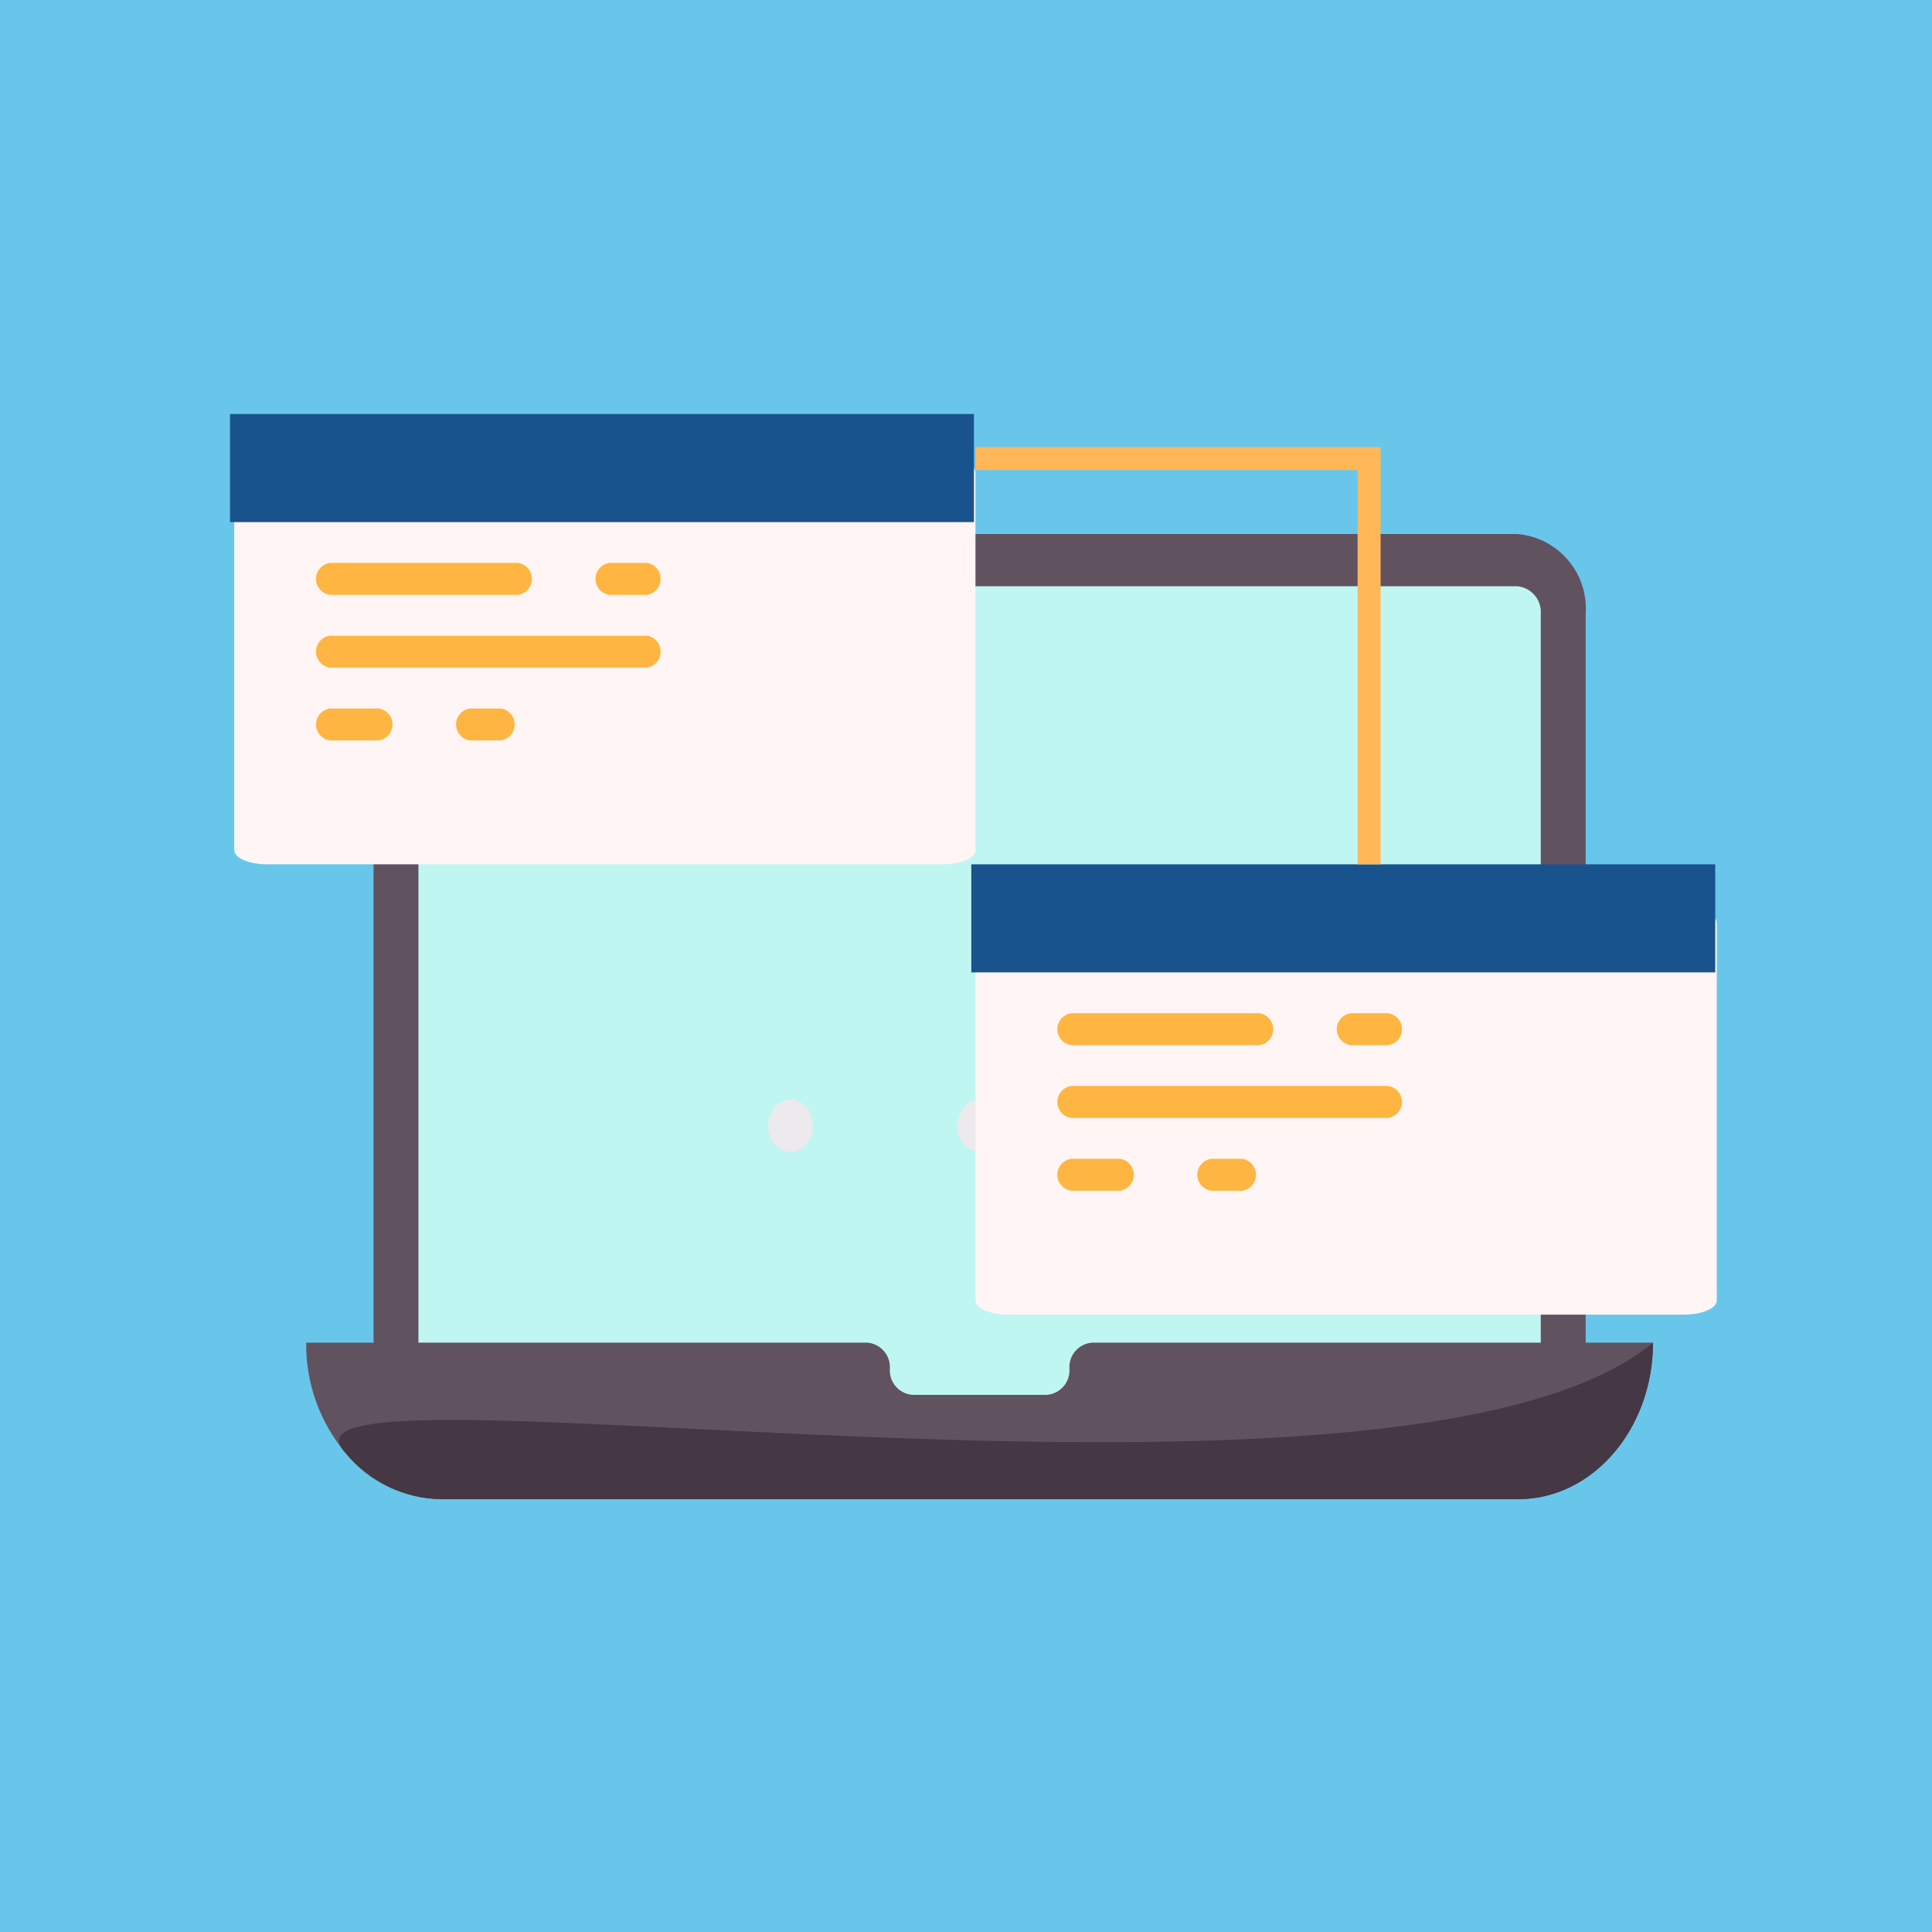
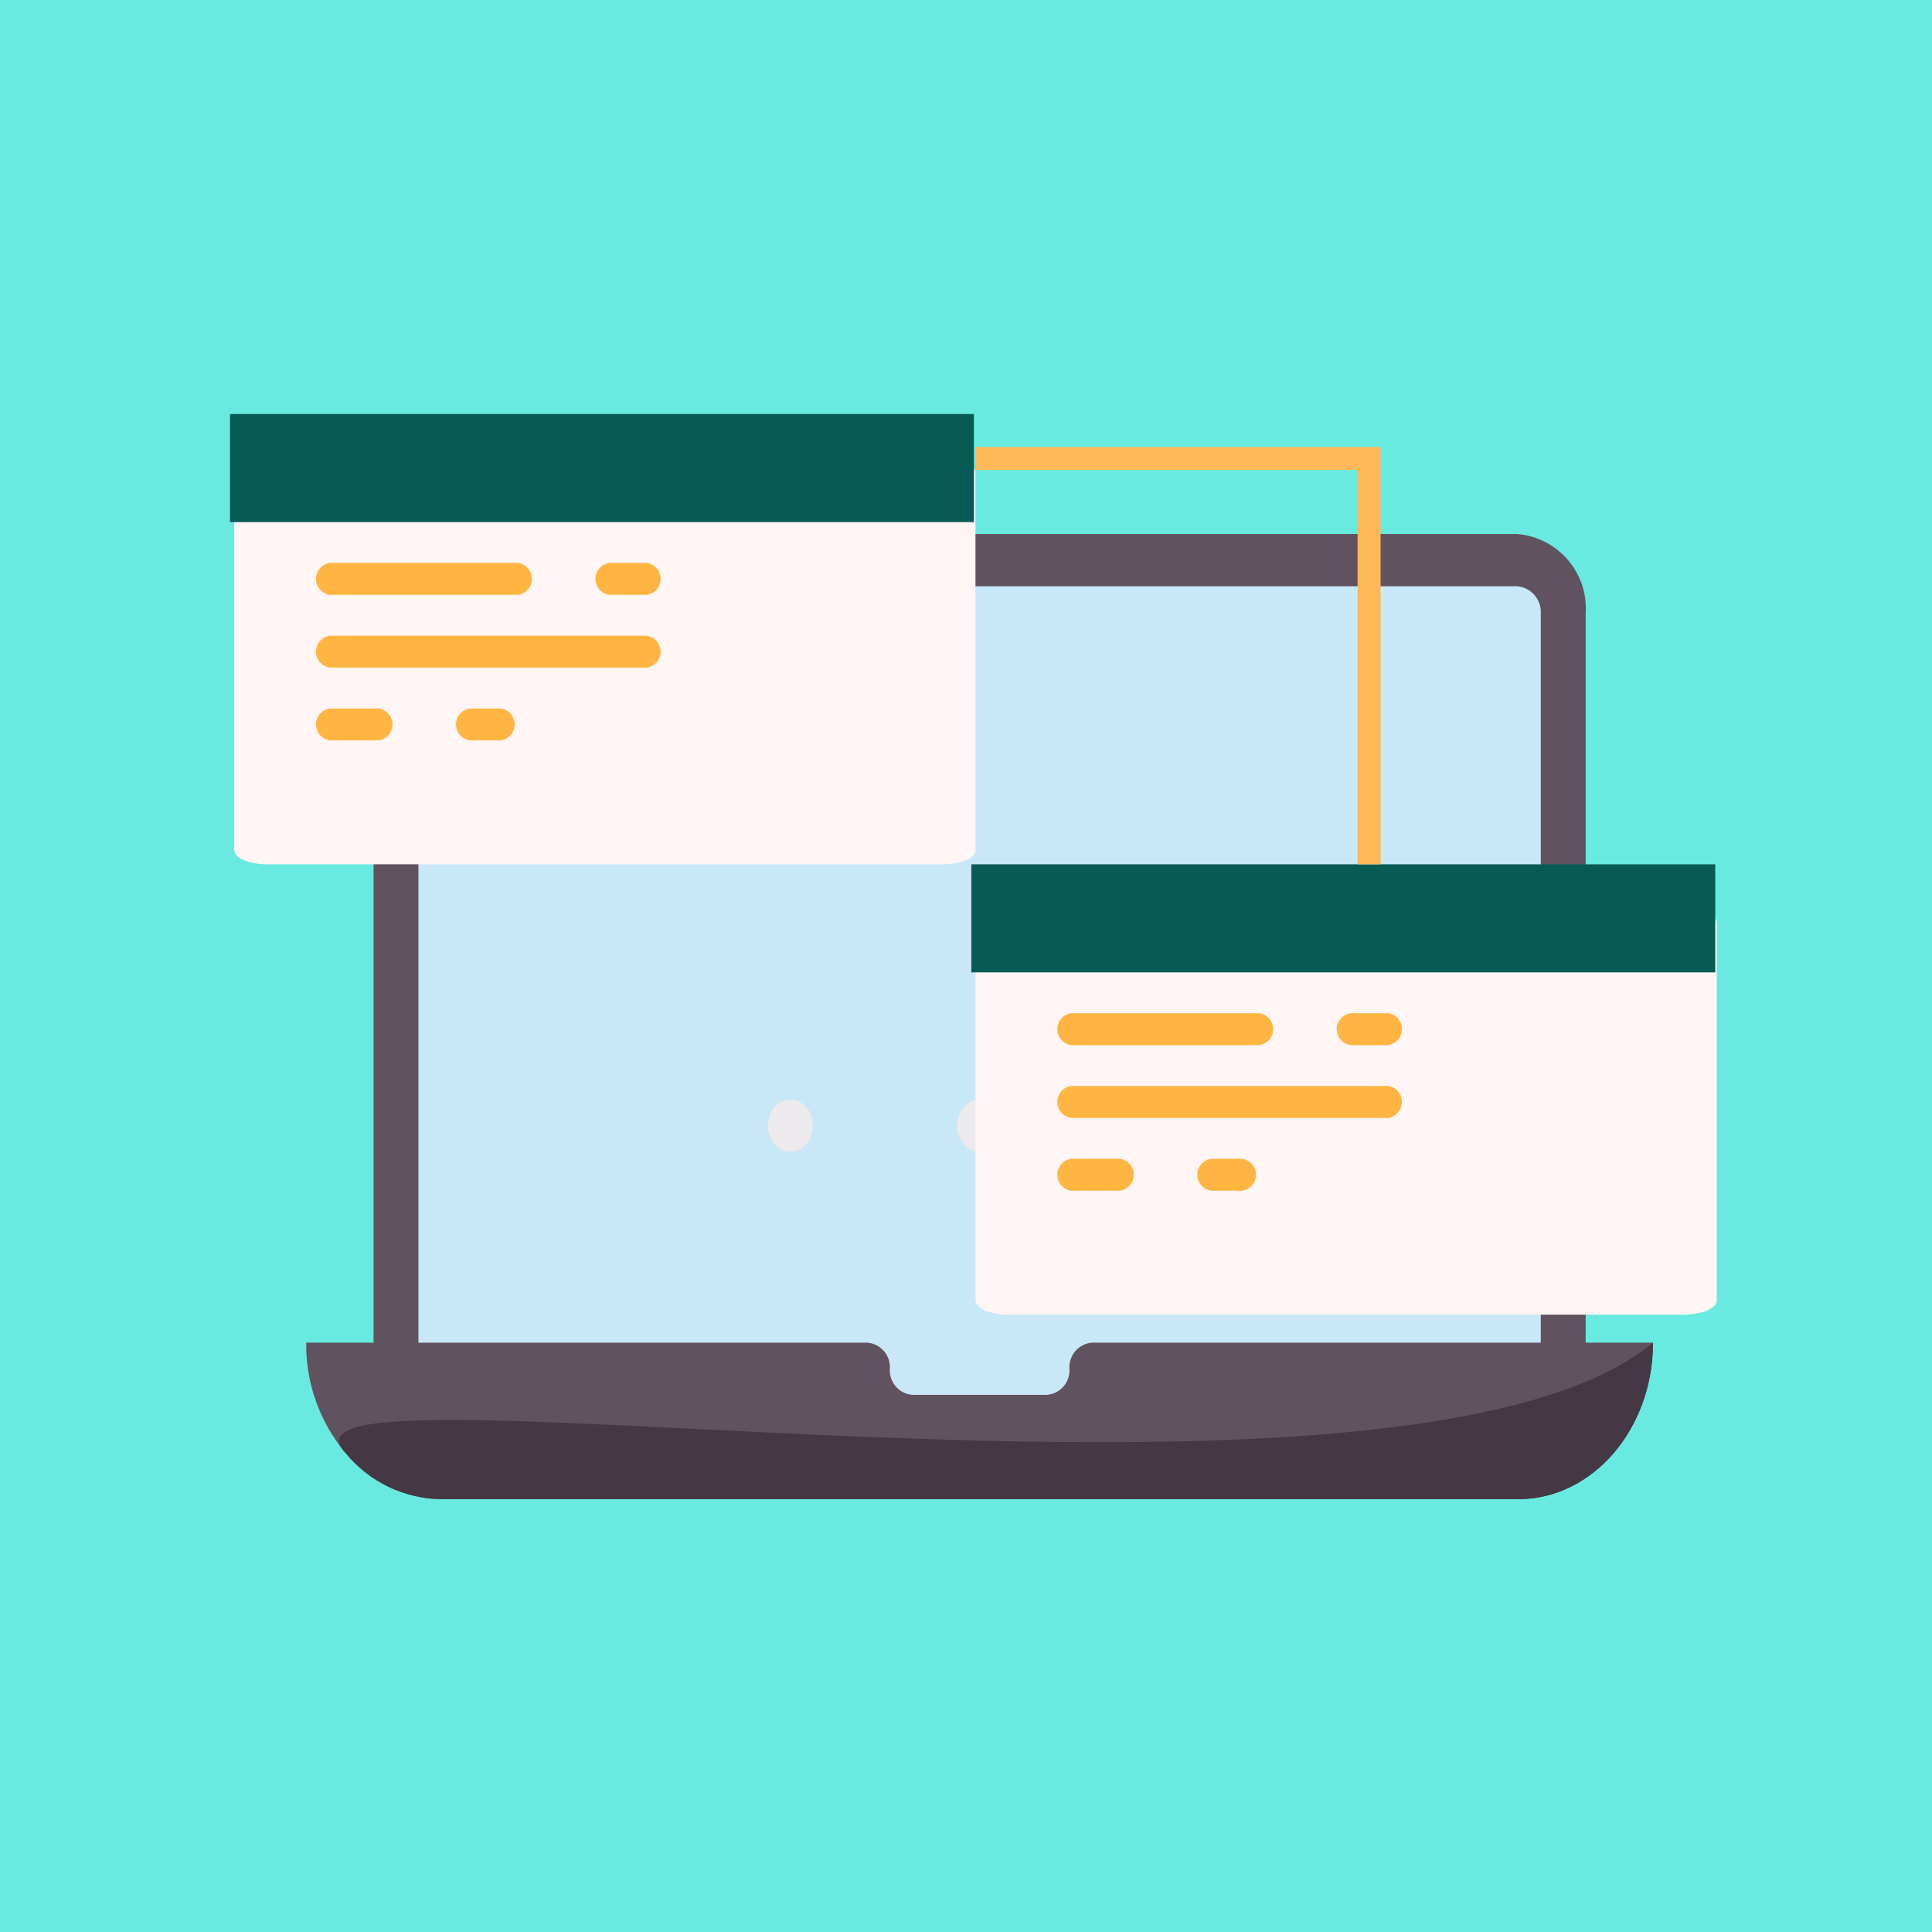
<svg xmlns="http://www.w3.org/2000/svg" width="84" height="84" viewBox="0 0 84 84">
-   <g id="img8" transform="translate(-393.422 -1063.449)">
-     <rect id="Rectangle_458905" data-name="Rectangle 458905" width="84" height="84" transform="translate(393.422 1063.449)" fill="#68c6ea" />
-     <g id="Group_1188907" data-name="Group 1188907" transform="translate(-466.474 -2298.145)">
-       <g id="Group_1188821" data-name="Group 1188821" transform="translate(877.113 3385.945)">
-         <path id="Path_1032206" data-name="Path 1032206" d="M6,63.429V28.336A2.189,2.189,0,0,1,8.01,26H54.738a2.189,2.189,0,0,1,2.01,2.336V63.429Z" transform="translate(-6 -26)" fill="#c0f6f2" />
+   <g id="Grupo_1212404" data-name="Grupo 1212404" transform="translate(-393.422 -1063.449)">
+     <rect id="Rectángulo_458905" data-name="Rectángulo 458905" width="84" height="84" transform="translate(393.422 1063.449)" fill="#68eae0" />
+     <g id="Grupo_1188907" data-name="Grupo 1188907" transform="translate(-466.474 -2298.145)">
+       <g id="Grupo_1188821" data-name="Grupo 1188821" transform="translate(877.113 3385.945)">
+         <path id="Trazado_1032206" data-name="Trazado 1032206" d="M6,63.429V28.336A2.189,2.189,0,0,1,8.01,26H54.738a2.189,2.189,0,0,1,2.01,2.336V63.429Z" transform="translate(-6 -26)" fill="#c9e8f7" />
      </g>
-       <g id="Group_1188823" data-name="Group 1188823" transform="translate(876.137 3384.811)">
-         <path id="Path_1032208" data-name="Path 1032208" d="M6.952,63.563V28.471a1.126,1.126,0,0,1,1.034-1.2H54.714a1.126,1.126,0,0,1,1.035,1.2V63.563a.987.987,0,1,0,1.952,0V28.471A3.252,3.252,0,0,0,54.714,25H7.986A3.252,3.252,0,0,0,5,28.471V63.563A1.064,1.064,0,0,0,5.976,64.7a1.064,1.064,0,0,0,.976-1.134Z" transform="translate(-5 -25)" fill="#615260" fill-rule="evenodd" />
+       <g id="Grupo_1188823" data-name="Grupo 1188823" transform="translate(876.137 3384.811)">
+         <path id="Trazado_1032208" data-name="Trazado 1032208" d="M6.952,63.563V28.471a1.126,1.126,0,0,1,1.034-1.2H54.714a1.126,1.126,0,0,1,1.035,1.2V63.563a.987.987,0,1,0,1.952,0V28.471A3.252,3.252,0,0,0,54.714,25H7.986A3.252,3.252,0,0,0,5,28.471V63.563A1.064,1.064,0,0,0,5.976,64.7a1.064,1.064,0,0,0,.976-1.134Z" transform="translate(-5 -25)" fill="#615260" fill-rule="evenodd" />
      </g>
-       <g id="Group_1188824" data-name="Group 1188824" transform="translate(873.209 3419.971)">
-         <path id="Path_1032209" data-name="Path 1032209" d="M60.556,56c0,3.754-2.625,6.805-5.856,6.805H7.856a5.43,5.43,0,0,1-4.138-2A7.327,7.327,0,0,1,2,56H26.4a1.067,1.067,0,0,1,.976,1.134,1.067,1.067,0,0,0,.976,1.134h5.856a1.067,1.067,0,0,0,.976-1.134A1.067,1.067,0,0,1,36.158,56Z" transform="translate(-2 -56)" fill="#615260" />
+       <g id="Grupo_1188824" data-name="Grupo 1188824" transform="translate(873.209 3419.971)">
+         <path id="Trazado_1032209" data-name="Trazado 1032209" d="M60.556,56c0,3.754-2.625,6.805-5.856,6.805H7.856a5.43,5.43,0,0,1-4.138-2A7.327,7.327,0,0,1,2,56H26.4a1.067,1.067,0,0,1,.976,1.134,1.067,1.067,0,0,0,.976,1.134h5.856a1.067,1.067,0,0,0,.976-1.134A1.067,1.067,0,0,1,36.158,56Z" transform="translate(-2 -56)" fill="#615260" />
      </g>
-       <g id="Group_1188825" data-name="Group 1188825" transform="translate(874.633 3419.971)">
-         <path id="Path_1032210" data-name="Path 1032210" d="M60.592,56c0,3.754-2.625,6.805-5.856,6.805H7.891a5.508,5.508,0,0,1-4.138-2C-.826,56.1,49.484,65.212,60.592,56Z" transform="translate(-3.459 -56)" fill="#453744" />
+       <g id="Grupo_1188825" data-name="Grupo 1188825" transform="translate(874.633 3419.971)">
+         <path id="Trazado_1032210" data-name="Trazado 1032210" d="M60.592,56c0,3.754-2.625,6.805-5.856,6.805H7.891a5.508,5.508,0,0,1-4.138-2C-.826,56.1,49.484,65.212,60.592,56Z" transform="translate(-3.459 -56)" fill="#453744" />
      </g>
-       <g id="Group_1188826" data-name="Group 1188826" transform="translate(893.287 3409.403)">
-         <ellipse id="Ellipse_13692" data-name="Ellipse 13692" cx="0.976" cy="1.134" rx="0.976" ry="1.134" fill="#eceaec" />
+       <g id="Grupo_1188826" data-name="Grupo 1188826" transform="translate(893.287 3409.403)">
+         <ellipse id="Elipse_13692" data-name="Elipse 13692" cx="0.976" cy="1.134" rx="0.976" ry="1.134" fill="#eceaec" />
      </g>
-       <g id="Group_1188827" data-name="Group 1188827" transform="translate(901.515 3409.403)">
-         <ellipse id="Ellipse_13693" data-name="Ellipse 13693" cx="0.976" cy="1.134" rx="0.976" ry="1.134" fill="#eceaec" />
+       <g id="Grupo_1188827" data-name="Grupo 1188827" transform="translate(901.515 3409.403)">
+         <ellipse id="Elipse_13693" data-name="Elipse 13693" cx="0.976" cy="1.134" rx="0.976" ry="1.134" fill="#eceaec" />
      </g>
-       <g id="Group_1188828" data-name="Group 1188828" transform="translate(909.743 3409.403)">
-         <ellipse id="Ellipse_13694" data-name="Ellipse 13694" cx="0.976" cy="1.134" rx="0.976" ry="1.134" fill="#eceaec" />
+       <g id="Grupo_1188828" data-name="Grupo 1188828" transform="translate(909.743 3409.403)">
+         <ellipse id="Elipse_13694" data-name="Elipse 13694" cx="0.976" cy="1.134" rx="0.976" ry="1.134" fill="#eceaec" />
      </g>
      <g id="certificado" transform="translate(869.896 3379.595)">
-         <path id="Path_1032310" data-name="Path 1032310" d="M30.8,17.644H1.428C.639,17.644,0,17.367,0,17.026V.618C0,.276.639,0,1.428,0H30.8c.788,0,1.428.277,1.428.618V17.026C32.231,17.367,31.592,17.644,30.8,17.644Zm0,0" transform="translate(0.184 1.934)" fill="#fff5f5" />
-         <path id="Path_1278035" data-name="Path 1278035" d="M30.8,17.644H1.428C.639,17.644,0,17.367,0,17.026V.618C0,.276.639,0,1.428,0H30.8c.788,0,1.428.277,1.428.618V17.026C32.231,17.367,31.592,17.644,30.8,17.644Zm0,0" transform="translate(32.415 21.512)" fill="#fff5f5" />
-         <g id="Group_1188905" data-name="Group 1188905" transform="translate(3.751 6.474)">
-           <path id="Path_1032314" data-name="Path 1032314" d="M199.666,50.462H198.05a.7.7,0,0,1,0-1.388h1.616a.7.7,0,0,1,0,1.388Zm0,0" transform="translate(-185.302 -49.074)" fill="#ffb541" />
-           <path id="Path_1032315" data-name="Path 1032315" d="M53.578,50.462H45.41a.7.7,0,0,1,0-1.388h8.168a.7.7,0,0,1,0,1.388Zm0,0" transform="translate(-44.813 -49.074)" fill="#ffb541" />
-           <path id="Path_1032316" data-name="Path 1032316" d="M47.516,118.872H45.41a.7.7,0,0,1,0-1.388h2.107a.7.7,0,0,1,0,1.388Zm0,0" transform="translate(-44.812 -111.155)" fill="#ffb541" />
-           <path id="Path_1032317" data-name="Path 1032317" d="M123.233,118.872H121.9a.7.7,0,0,1,0-1.388h1.332a.7.7,0,0,1,0,1.388Zm0,0" transform="translate(-115.215 -111.155)" fill="#ffb541" />
-           <path id="Path_1032318" data-name="Path 1032318" d="M59.177,84.669H45.41a.7.7,0,0,1,0-1.388H59.177a.7.7,0,0,1,0,1.388Zm0,0" transform="translate(-44.813 -80.117)" fill="#ffb541" />
+         <path id="Trazado_1032310" data-name="Trazado 1032310" d="M30.8,17.644H1.428C.639,17.644,0,17.367,0,17.026V.618C0,.276.639,0,1.428,0H30.8c.788,0,1.428.277,1.428.618V17.026C32.231,17.367,31.592,17.644,30.8,17.644Zm0,0" transform="translate(0.184 1.934)" fill="#fff5f5" />
+         <path id="Trazado_1278035" data-name="Trazado 1278035" d="M30.8,17.644H1.428C.639,17.644,0,17.367,0,17.026V.618C0,.276.639,0,1.428,0H30.8c.788,0,1.428.277,1.428.618V17.026C32.231,17.367,31.592,17.644,30.8,17.644Zm0,0" transform="translate(32.415 21.512)" fill="#fff5f5" />
+         <g id="Grupo_1188905" data-name="Grupo 1188905" transform="translate(3.751 6.474)">
+           <path id="Trazado_1032314" data-name="Trazado 1032314" d="M199.666,50.462H198.05a.7.7,0,0,1,0-1.388h1.616a.7.7,0,0,1,0,1.388Zm0,0" transform="translate(-185.302 -49.074)" fill="#ffb541" />
+           <path id="Trazado_1032315" data-name="Trazado 1032315" d="M53.578,50.462H45.41a.7.7,0,0,1,0-1.388h8.168a.7.7,0,0,1,0,1.388Zm0,0" transform="translate(-44.813 -49.074)" fill="#ffb541" />
+           <path id="Trazado_1032316" data-name="Trazado 1032316" d="M47.516,118.872H45.41a.7.7,0,0,1,0-1.388h2.107a.7.7,0,0,1,0,1.388Zm0,0" transform="translate(-44.812 -111.155)" fill="#ffb541" />
+           <path id="Trazado_1032317" data-name="Trazado 1032317" d="M123.233,118.872H121.9a.7.7,0,0,1,0-1.388h1.332a.7.7,0,0,1,0,1.388Zm0,0" transform="translate(-115.215 -111.155)" fill="#ffb541" />
+           <path id="Trazado_1032318" data-name="Trazado 1032318" d="M59.177,84.669H45.41a.7.7,0,0,1,0-1.388H59.177a.7.7,0,0,1,0,1.388Zm0,0" transform="translate(-44.813 -80.117)" fill="#ffb541" />
        </g>
-         <g id="Group_1212683" data-name="Group 1212683" transform="translate(35.982 26.052)">
-           <path id="Path_1032314-2" data-name="Path 1032314" d="M199.666,50.462H198.05a.7.7,0,0,1,0-1.388h1.616a.7.7,0,0,1,0,1.388Zm0,0" transform="translate(-185.302 -49.074)" fill="#ffb541" />
-           <path id="Path_1032315-2" data-name="Path 1032315" d="M53.578,50.462H45.41a.7.7,0,0,1,0-1.388h8.168a.7.7,0,0,1,0,1.388Zm0,0" transform="translate(-44.813 -49.074)" fill="#ffb541" />
-           <path id="Path_1032316-2" data-name="Path 1032316" d="M47.516,118.872H45.41a.7.7,0,0,1,0-1.388h2.107a.7.7,0,0,1,0,1.388Zm0,0" transform="translate(-44.812 -111.155)" fill="#ffb541" />
-           <path id="Path_1032317-2" data-name="Path 1032317" d="M123.233,118.872H121.9a.7.7,0,0,1,0-1.388h1.332a.7.7,0,0,1,0,1.388Zm0,0" transform="translate(-115.215 -111.155)" fill="#ffb541" />
-           <path id="Path_1032318-2" data-name="Path 1032318" d="M59.177,84.669H45.41a.7.7,0,0,1,0-1.388H59.177a.7.7,0,0,1,0,1.388Zm0,0" transform="translate(-44.813 -80.117)" fill="#ffb541" />
+         <g id="Grupo_1212683" data-name="Grupo 1212683" transform="translate(35.982 26.052)">
+           <path id="Trazado_1032314-2" data-name="Trazado 1032314" d="M199.666,50.462H198.05a.7.7,0,0,1,0-1.388h1.616a.7.7,0,0,1,0,1.388Zm0,0" transform="translate(-185.302 -49.074)" fill="#ffb541" />
+           <path id="Trazado_1032315-2" data-name="Trazado 1032315" d="M53.578,50.462H45.41a.7.7,0,0,1,0-1.388h8.168a.7.7,0,0,1,0,1.388Zm0,0" transform="translate(-44.813 -49.074)" fill="#ffb541" />
+           <path id="Trazado_1032316-2" data-name="Trazado 1032316" d="M47.516,118.872H45.41a.7.7,0,0,1,0-1.388h2.107a.7.7,0,0,1,0,1.388Zm0,0" transform="translate(-44.812 -111.155)" fill="#ffb541" />
+           <path id="Trazado_1032317-2" data-name="Trazado 1032317" d="M123.233,118.872H121.9a.7.7,0,0,1,0-1.388h1.332a.7.7,0,0,1,0,1.388Zm0,0" transform="translate(-115.215 -111.155)" fill="#ffb541" />
+           <path id="Trazado_1032318-2" data-name="Trazado 1032318" d="M59.177,84.669H45.41a.7.7,0,0,1,0-1.388H59.177a.7.7,0,0,1,0,1.388Zm0,0" transform="translate(-44.813 -80.117)" fill="#ffb541" />
        </g>
-         <rect id="Rectangle_462389" data-name="Rectangle 462389" width="32.345" height="4.699" transform="translate(0 0)" fill="#19538d" />
-         <rect id="Rectangle_462390" data-name="Rectangle 462390" width="32.345" height="4.699" transform="translate(32.231 19.578)" fill="#19538d" />
-         <path id="Path_1278036" data-name="Path 1278036" d="M19.727,34.53H36.838V52.175" transform="translate(12.688 -32.597)" fill="none" stroke="#ffb758" stroke-width="1" />
+         <rect id="Rectángulo_462389" data-name="Rectángulo 462389" width="32.345" height="4.699" transform="translate(0 0)" fill="#085b55" />
+         <rect id="Rectángulo_462390" data-name="Rectángulo 462390" width="32.345" height="4.699" transform="translate(32.231 19.578)" fill="#085b55" />
+         <path id="Trazado_1278036" data-name="Trazado 1278036" d="M19.727,34.53H36.838V52.175" transform="translate(12.688 -32.597)" fill="none" stroke="#ffb758" stroke-width="1" />
      </g>
    </g>
  </g>
</svg>
